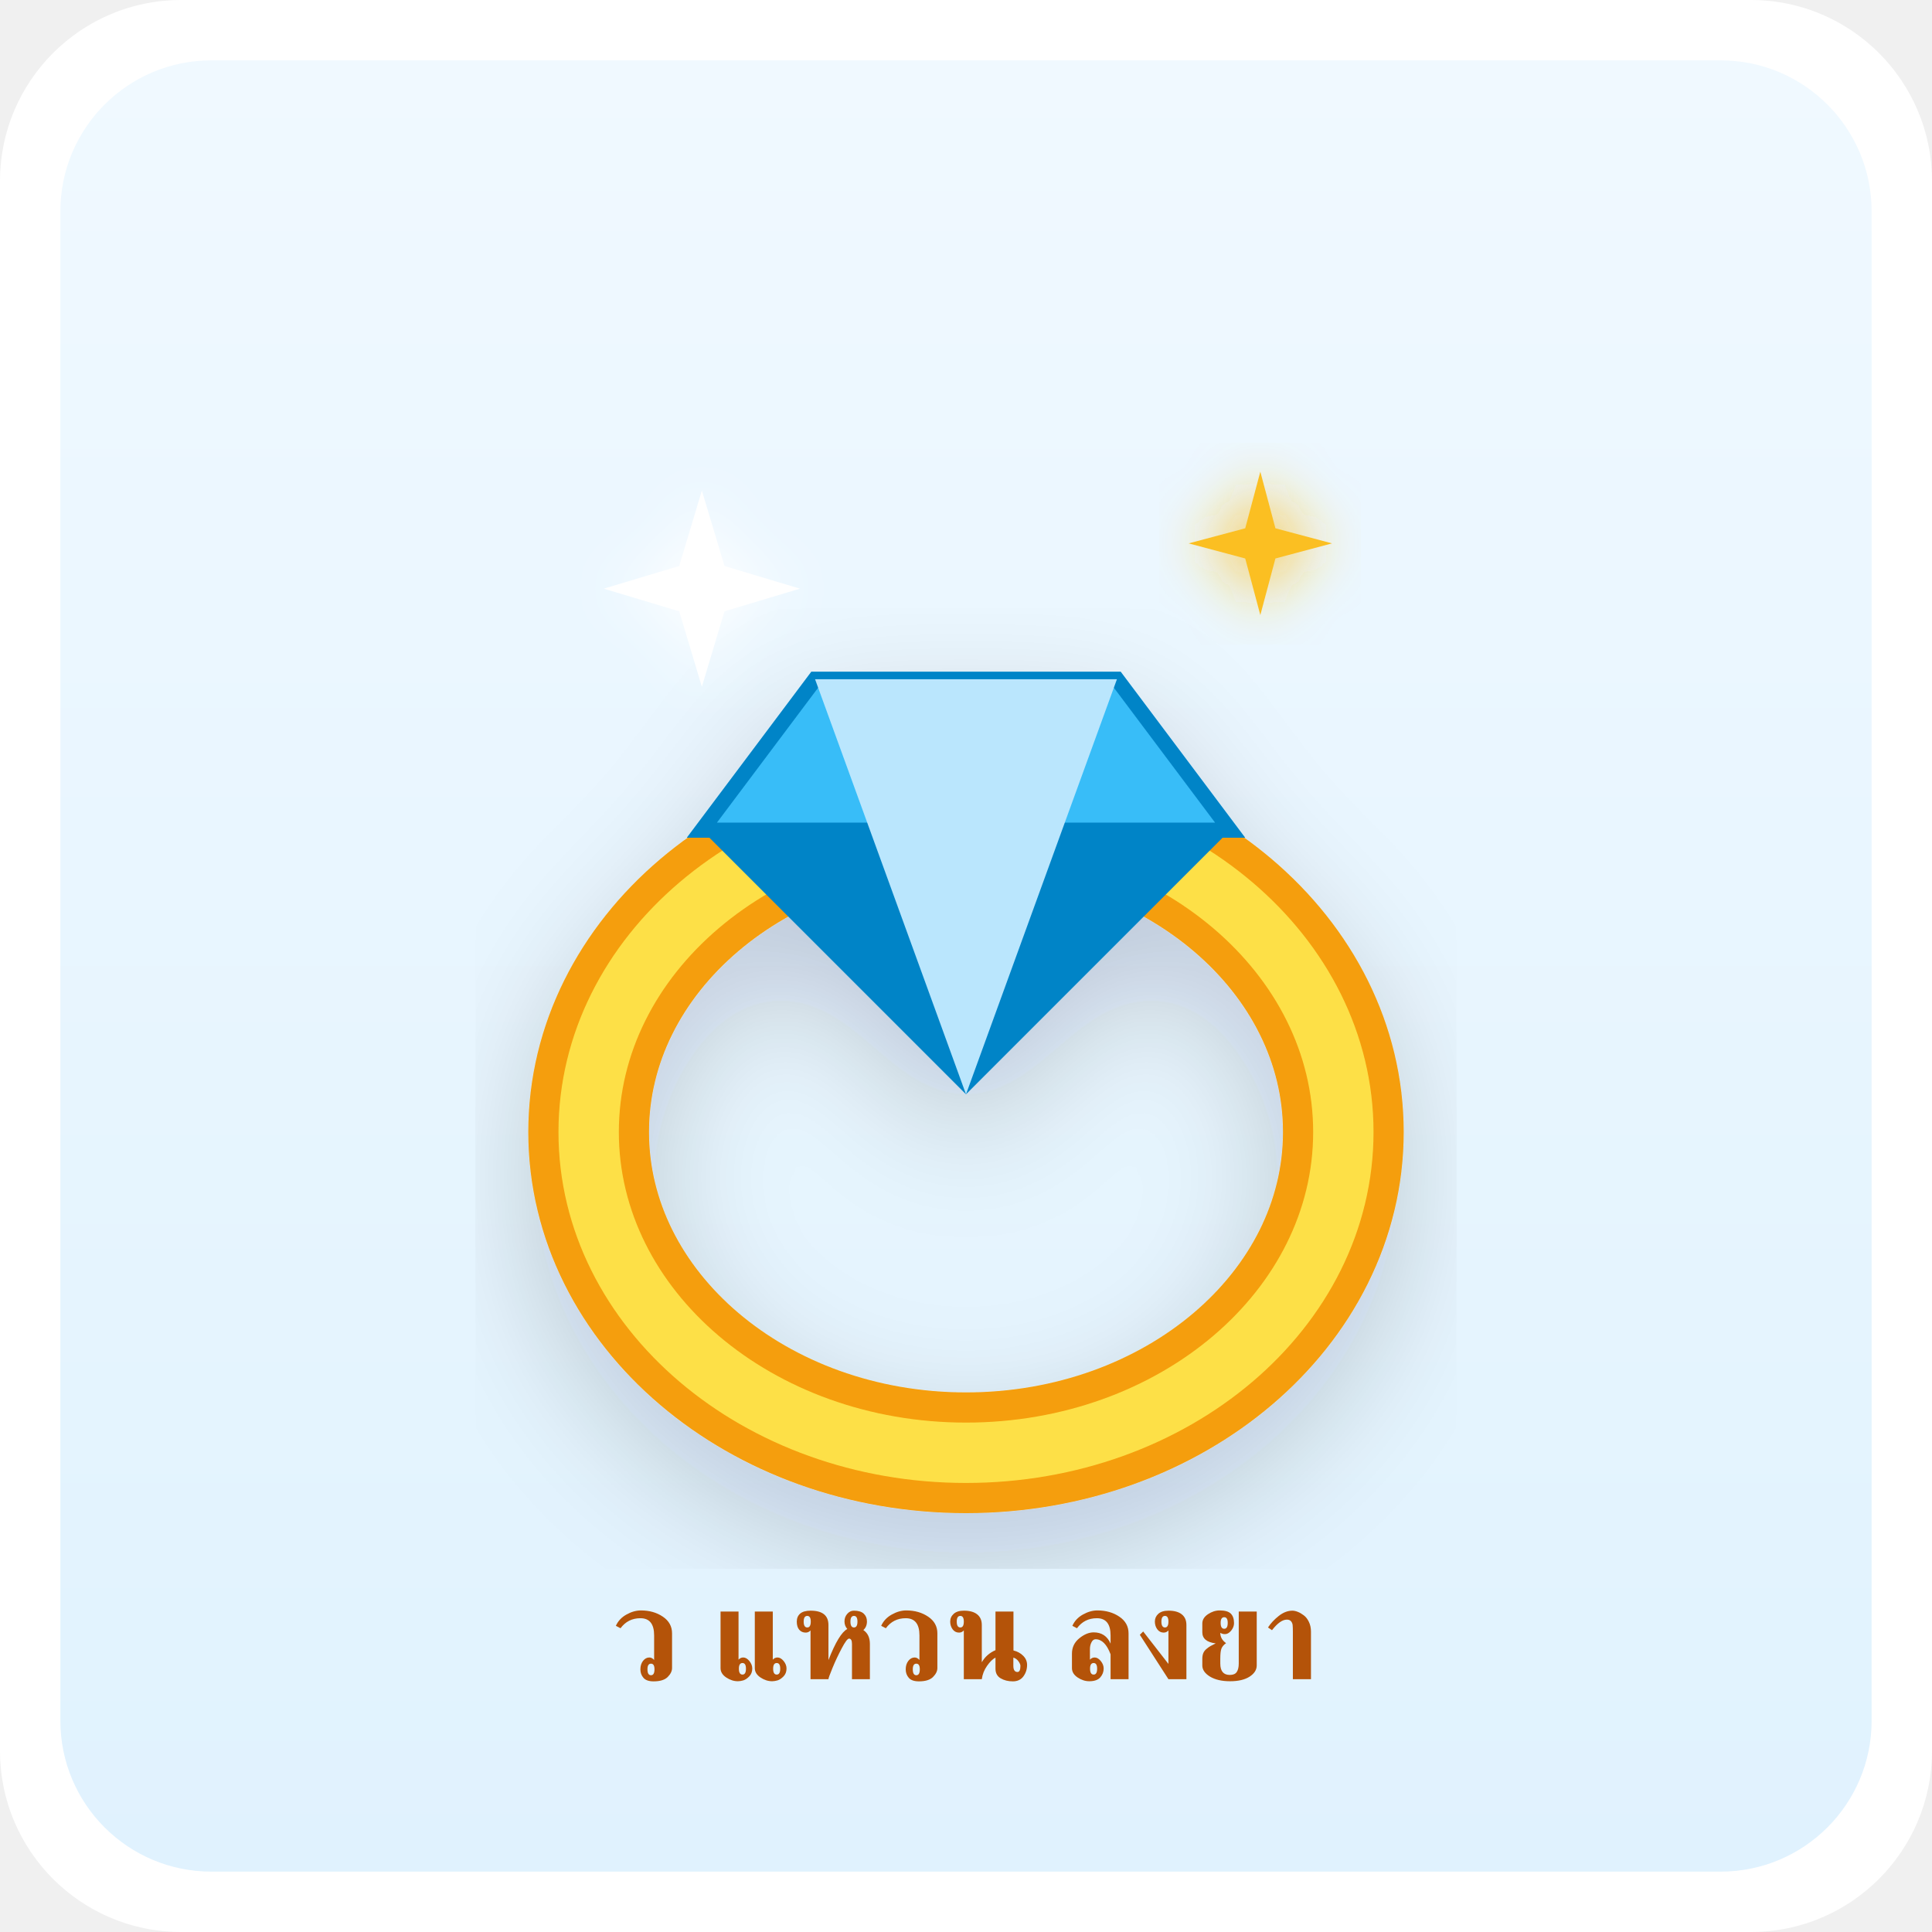
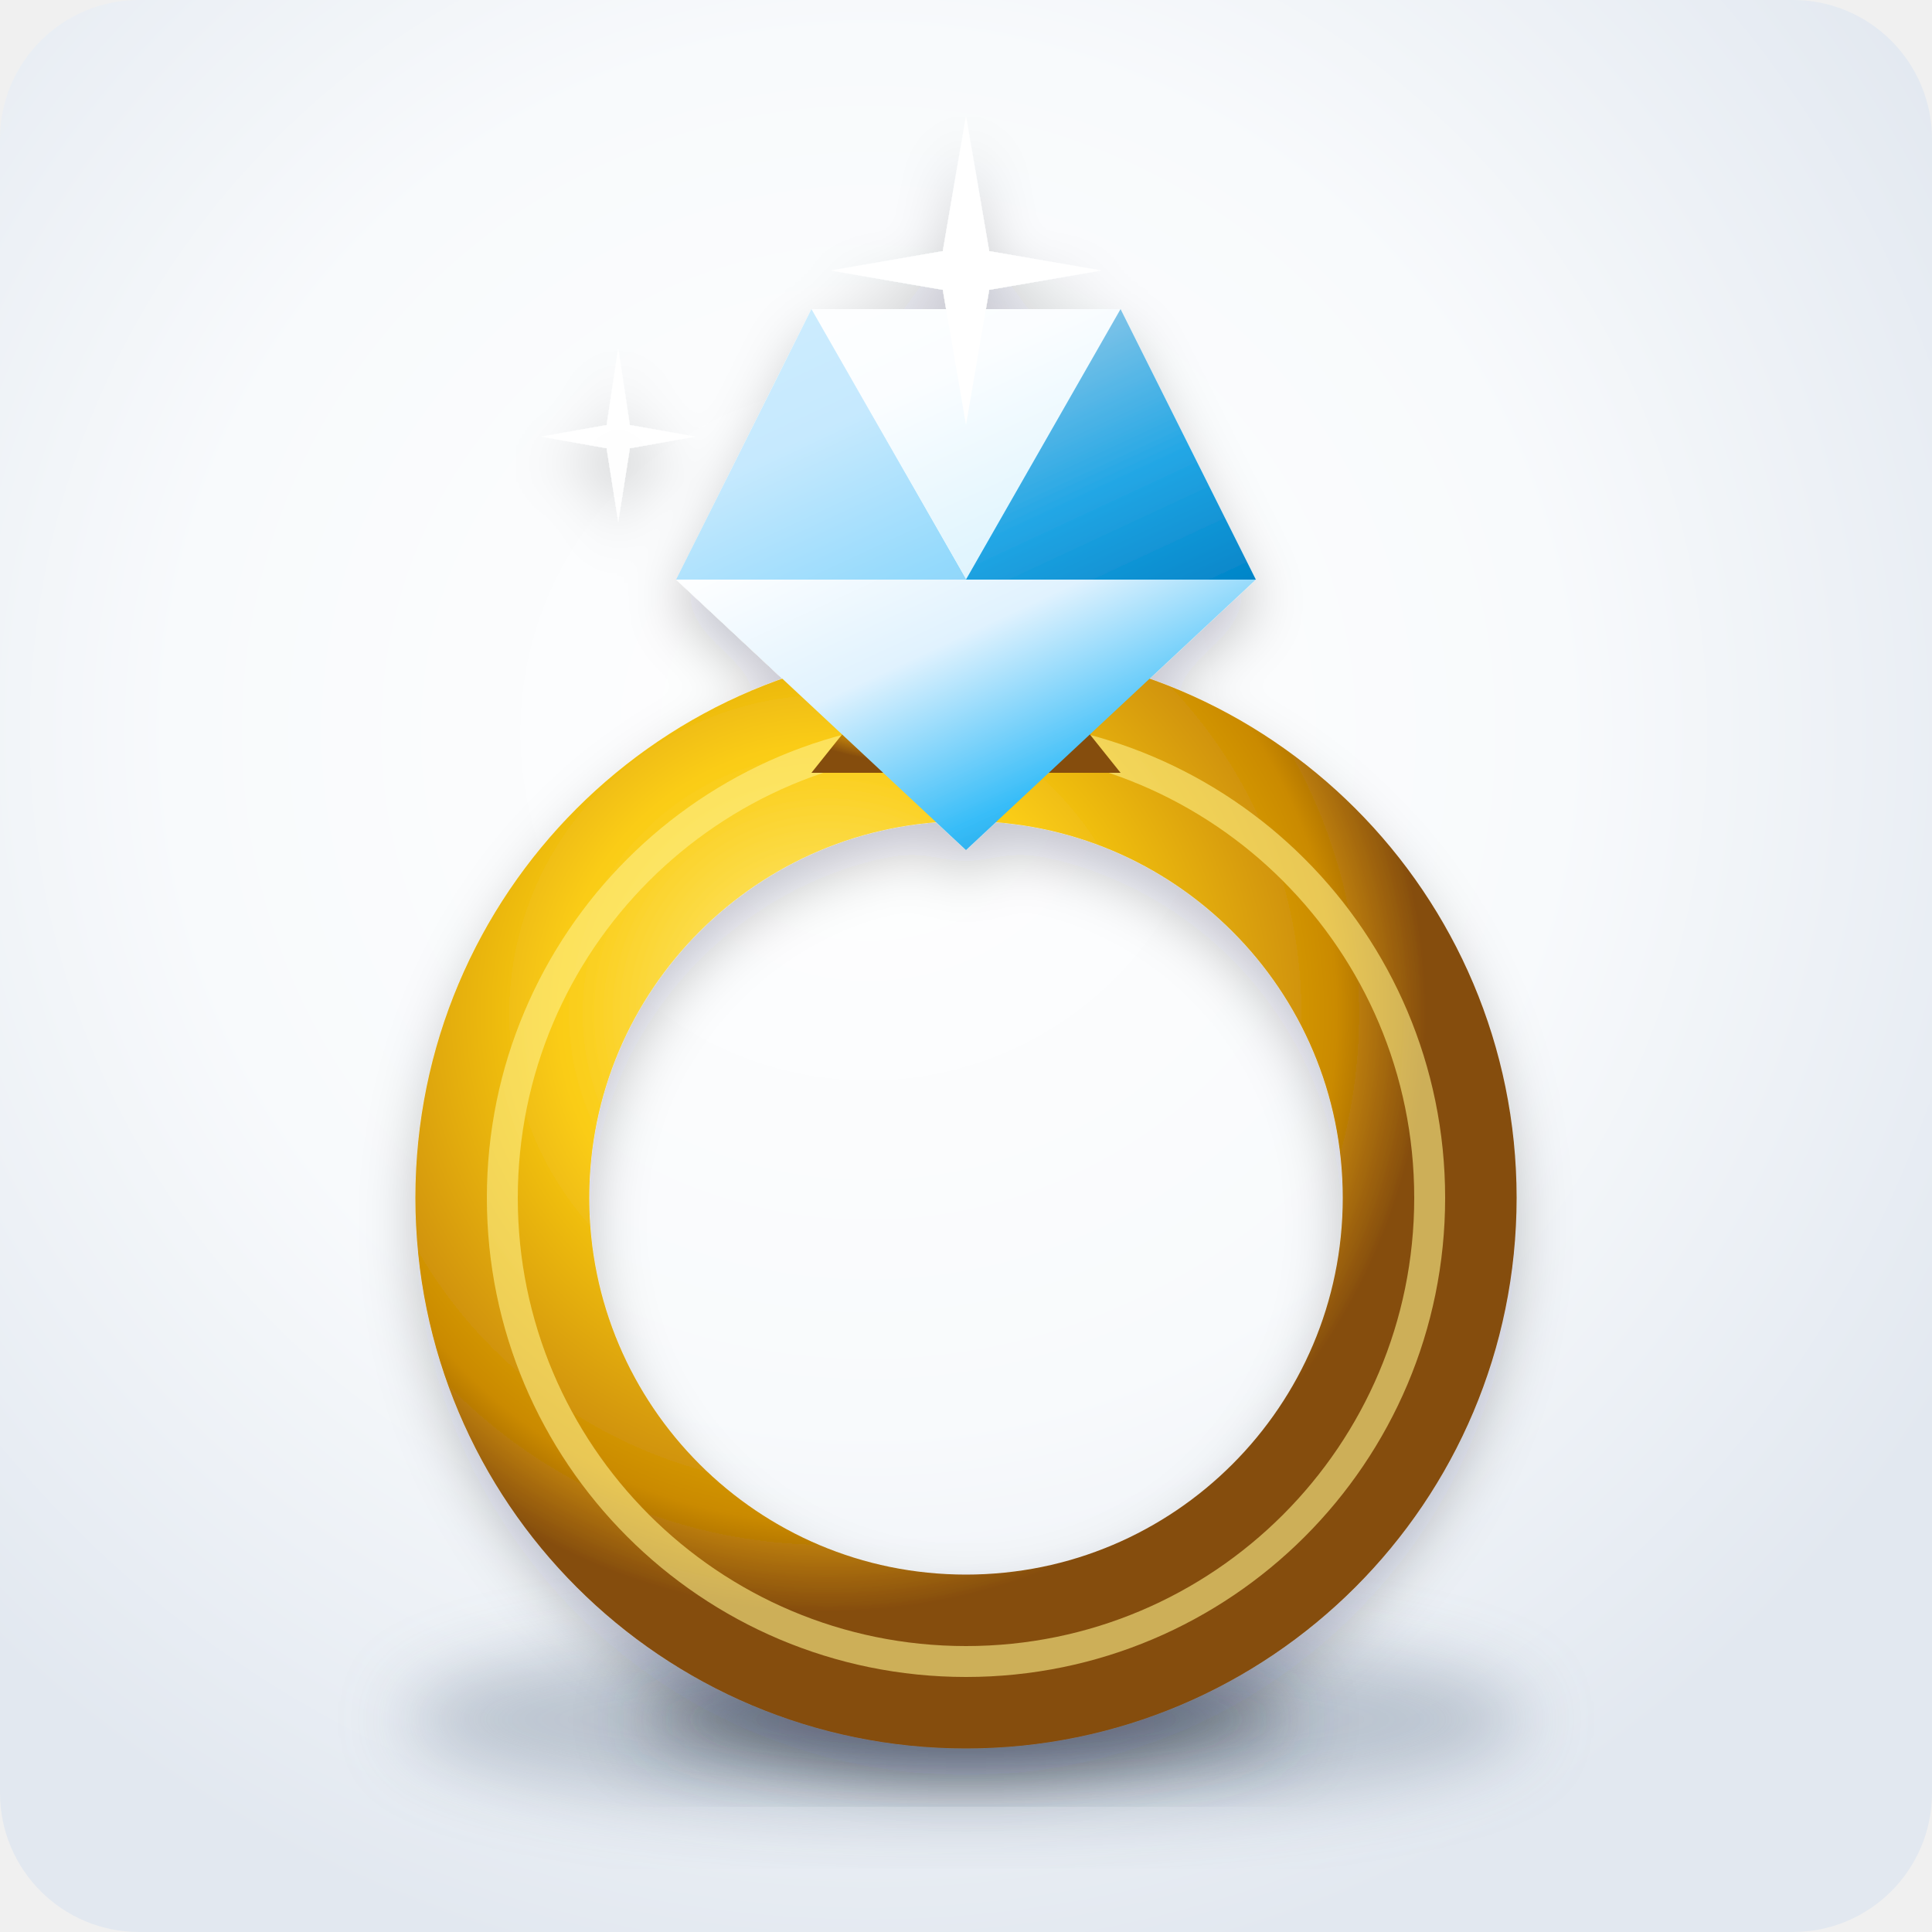
- <svg xmlns="http://www.w3.org/2000/svg" viewBox="0 0 512 512" width="100%" height="100%">
+ <svg xmlns="http://www.w3.org/2000/svg" viewBox="0 0 500 500" width="100%" height="100%">
  <defs>
-     <filter id="dropShadow" x="-15%" y="-15%" width="130%" height="130%">
-       <feDropShadow dx="0" dy="12" stdDeviation="16" flood-color="#0f172a" flood-opacity="0.18" />
+     <radialGradient id="bgGlow" cx="45%" cy="38%" r="65%">
+       <stop offset="0%" stop-color="#ffffff" />
+       <stop offset="55%" stop-color="#f8fafc" />
+       <stop offset="100%" stop-color="#e2e8f0" />
+     </radialGradient>
+     <filter id="groundShadow" x="-30%" y="-30%" width="160%" height="160%">
+       <feGaussianBlur stdDeviation="9" />
+     </filter>
+     <filter id="clayShadow" x="-25%" y="-25%" width="150%" height="150%">
+       <feDropShadow dx="0" dy="7" stdDeviation="7" flood-color="#0f172a" flood-opacity="0.22" />
    </filter>
    <filter id="softGlow" x="-20%" y="-20%" width="140%" height="140%">
-       <feGaussianBlur stdDeviation="8" result="blur" />
+       <feGaussianBlur stdDeviation="3" result="blur" />
      <feComposite in="SourceGraphic" in2="blur" operator="over" />
    </filter>
-     <linearGradient id="bgWarm" x1="0" y1="0" x2="0" y2="1">
-       <stop offset="0%" stop-color="#fffbeb" />
-       <stop offset="100%" stop-color="#fef3c7" />
-     </linearGradient>
-     <linearGradient id="bgSky" x1="0" y1="0" x2="0" y2="1">
-       <stop offset="0%" stop-color="#f0f9ff" />
-       <stop offset="100%" stop-color="#e0f2fe" />
-     </linearGradient>
-     <linearGradient id="bgRose" x1="0" y1="0" x2="0" y2="1">
-       <stop offset="0%" stop-color="#fff1f2" />
-       <stop offset="100%" stop-color="#ffe4e6" />
-     </linearGradient>
-     <linearGradient id="bgEmerald" x1="0" y1="0" x2="0" y2="1">
-       <stop offset="0%" stop-color="#ecfdf5" />
-       <stop offset="100%" stop-color="#d1fae5" />
-     </linearGradient>
-     <linearGradient id="bgPurple" x1="0" y1="0" x2="0" y2="1">
-       <stop offset="0%" stop-color="#faf5ff" />
-       <stop offset="100%" stop-color="#f3e8ff" />
+     <radialGradient id="ringGold" cx="35%" cy="30%" r="65%">
+       <stop offset="0%" stop-color="#fef08a" />
+       <stop offset="45%" stop-color="#facc15" />
+       <stop offset="85%" stop-color="#ca8a04" />
+       <stop offset="100%" stop-color="#854d0e" />
+     </radialGradient>
+     <linearGradient id="diamondFacet" x1="0%" y1="0%" x2="100%" y2="100%">
+       <stop offset="0%" stop-color="#ffffff" />
+       <stop offset="35%" stop-color="#e0f2fe" />
+       <stop offset="70%" stop-color="#38bdf8" />
+       <stop offset="100%" stop-color="#0284c7" />
    </linearGradient>
  </defs>
-   <rect width="512" height="512" rx="48" fill="#ffffff" />
-   <rect x="16" y="16" width="480" height="480" rx="40" fill="url(#bgSky)" />
-   <g filter="url(#dropShadow)">
-     <ellipse cx="256" cy="300" rx="100" ry="85" fill="none" stroke="#f59e0b" stroke-width="32" />
-     <ellipse cx="256" cy="300" rx="100" ry="85" fill="none" stroke="#fde047" stroke-width="16" />
-     <polygon points="216,180 296,180 326,220 186,220" fill="#38bdf8" stroke="#0284c7" stroke-width="4" />
-     <polygon points="186,220 326,220 256,290" fill="#0284c7" />
-     <polygon points="216,180 296,180 256,290" fill="#bae6fd" />
+   <rect width="500" height="500" rx="36" fill="url(#bgGlow)" />
+   <ellipse cx="250" cy="445" rx="145" ry="24" fill="#64748b" opacity="0.35" filter="url(#groundShadow)" />
+   <ellipse cx="250" cy="445" rx="85" ry="14" fill="#1e293b" opacity="0.45" filter="url(#groundShadow)" />
+   <g filter="url(#clayShadow)">
+     <circle cx="250" cy="310" r="120" fill="none" stroke="url(#ringGold)" stroke-width="45" />
+     <circle cx="250" cy="310" r="120" fill="none" stroke="#fef08a" stroke-width="8" opacity="0.6" />
+     <path d="M 210 200 L 250 150 L 290 200 Z" fill="url(#ringGold)" />
+     <polygon points="175,150 325,150 290,80 210,80" fill="url(#diamondFacet)" />
+     <polygon points="175,150 250,220 325,150" fill="url(#diamondFacet)" />
+     <polygon points="210,80 250,150 290,80" fill="#ffffff" opacity="0.85" />
+     <polygon points="210,80 175,150 250,150" fill="#bae6fd" opacity="0.7" />
+     <polygon points="290,80 325,150 250,150" fill="#0284c7" opacity="0.4" />
+     <polygon points="250,30 256,65 285,70 256,75 250,110 244,75 215,70 244,65" fill="#ffffff" />
+     <polygon points="160,90 163,110 180,113 163,116 160,135 157,116 140,113 157,110" fill="#ffffff" opacity="0.9" />
  </g>
-   <path d="M 180 150 L 186 130 L 192 150 L 212 156 L 192 162 L 186 182 L 180 162 L 160 156 Z" fill="#ffffff" filter="url(#softGlow)" />
-   <path d="M 330 140 L 334 125 L 338 140 L 353 144 L 338 148 L 334 163 L 330 148 L 315 144 Z" fill="#fbbf24" filter="url(#softGlow)" />
-   <text x="256" y="445" font-family="'Sarabun', sans-serif" font-size="34" font-weight="bold" fill="#b45309" text-anchor="middle">ว แหวน ลงยา</text>
</svg>
